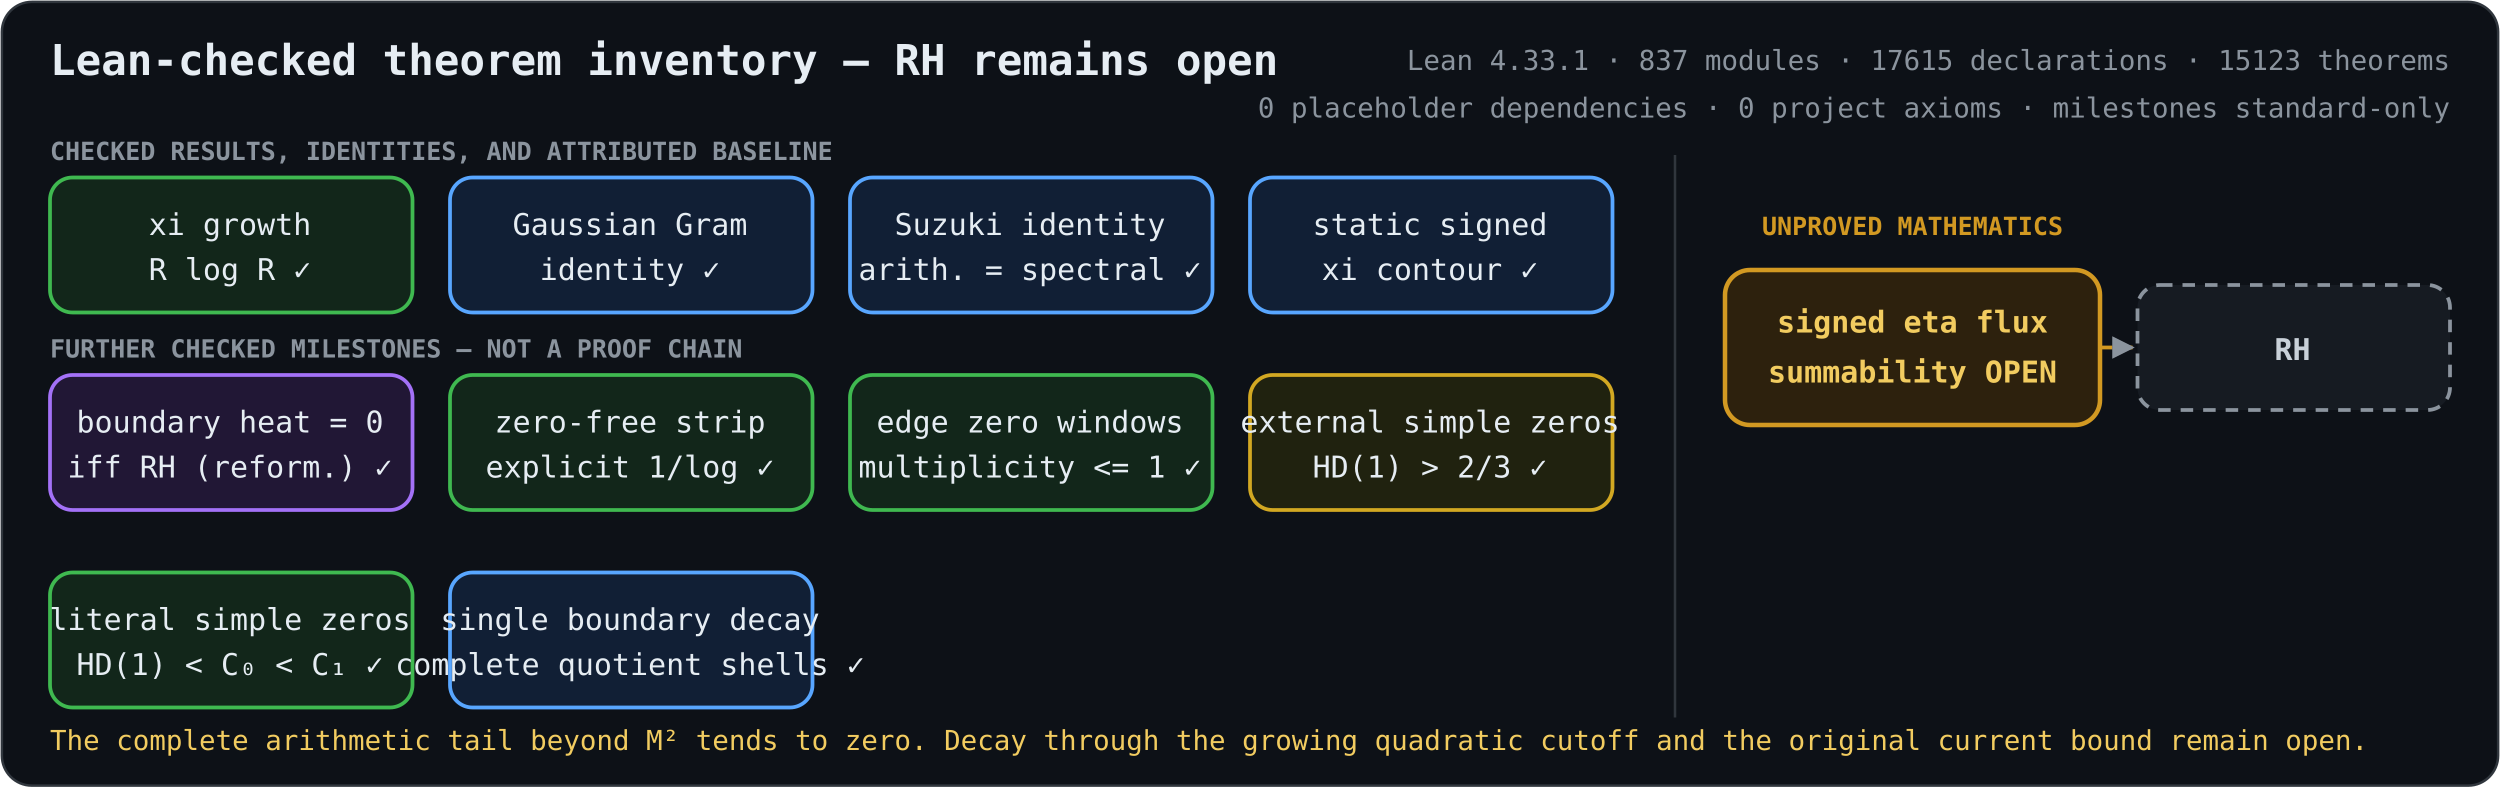
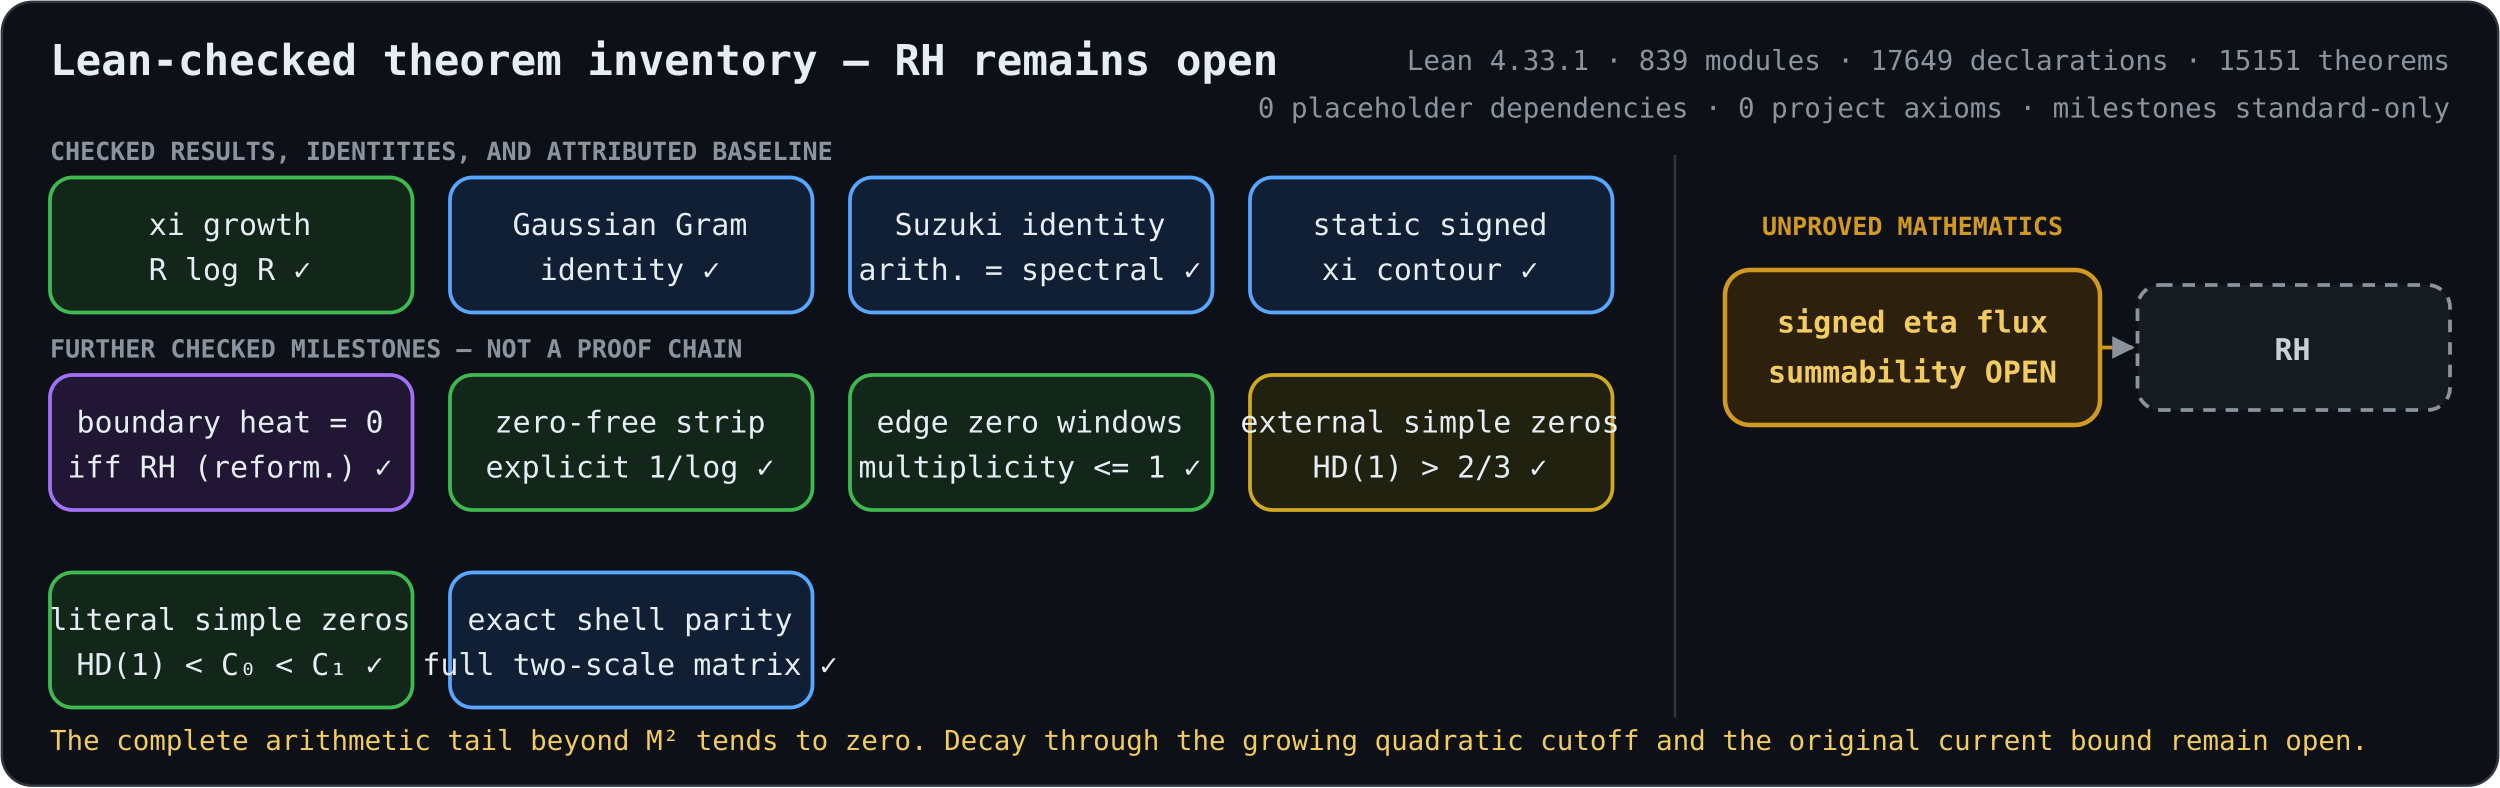
<svg xmlns="http://www.w3.org/2000/svg" role="img" aria-labelledby="title description" viewBox="0 0 1000 315">
  <defs>
    <marker id="arrow" viewBox="0 0 10 10" refX="9" refY="5" markerWidth="6" markerHeight="6" orient="auto-start-reverse">
      <path d="M 0 0 L 10 5 L 0 10 z" fill="#8b949e" />
    </marker>
    <style>
      .bg { fill: #0d1117; stroke: #30363d; }
      text { fill: #e6edf3; font-family: ui-monospace, SFMono-Regular, Menlo, Consolas, monospace; font-size: 12px; text-anchor: middle; }
      .heading { font-size: 17px; font-weight: 700; text-anchor: start; }
      .metrics { fill: #8b949e; font-size: 11px; text-anchor: end; }
      .proved rect { fill: #12261a; stroke: #3fb950; stroke-width: 1.5; }
      .proved.equivalence rect { fill: #211735; stroke: #a371f7; }
      .proved.bridge rect { fill: #111f35; stroke: #58a6ff; }
      .proved.external rect { fill: #20220f; stroke: #d2a822; }
      .open rect { fill: #2d210d; stroke: #d29922; stroke-width: 1.8; }
      .goal rect { fill: #161b22; stroke: #8b949e; stroke-width: 1.5; stroke-dasharray: 5 4; }
      .open text { fill: #f2cc60; font-weight: 700; }
      .goal text { fill: #c9d1d9; font-weight: 700; }
      .open-edge { fill: none; stroke: #d29922; stroke-width: 1.5; stroke-dasharray: 5 4; marker-end: url(#arrow); }
      .section { fill: #8b949e; font-size: 10px; font-weight: 700; text-anchor: start; }
      .gap-label { fill: #d29922; font-size: 10px; font-weight: 700; }
      .frontier { fill: #f2cc60; font-size: 11px; text-anchor: start; }
    </style>
  </defs>
  <rect class="bg" x="0.75" y="0.75" width="998.5" height="313.5" rx="12" />
  <text class="heading" x="20" y="30">Lean-checked theorem inventory — RH remains open</text>
-   <text class="metrics" x="980" y="28">Lean 4.33.1 · 837 modules · 17615 declarations · 15123 theorems</text>
+   <text class="metrics" x="980" y="28">Lean 4.33.1 · 839 modules · 17649 declarations · 15151 theorems</text>
  <text class="metrics" x="980" y="47">0 placeholder dependencies · 0 project axioms · milestones standard-only</text>
  <text class="section" x="20" y="64">CHECKED RESULTS, IDENTITIES, AND ATTRIBUTED BASELINE</text>
  <text class="section" x="20" y="143">FURTHER CHECKED MILESTONES — NOT A PROOF CHAIN</text>
  <line x1="670" y1="62" x2="670" y2="287" stroke="#30363d" />
  <text class="gap-label" x="765" y="94">UNPROVED MATHEMATICS</text>
  <path class="open-edge" d="M840 139 H853" />
  <g class="proved unconditional">
    <rect x="20" y="71" width="145" height="54" rx="9" />
    <text x="92" y="94">xi growth</text>
    <text x="92" y="112">R log R  ✓</text>
  </g>
  <g class="proved bridge">
    <rect x="180" y="71" width="145" height="54" rx="9" />
    <text x="252" y="94">Gaussian Gram</text>
    <text x="252" y="112">identity  ✓</text>
  </g>
  <g class="proved bridge">
    <rect x="340" y="71" width="145" height="54" rx="9" />
    <text x="412" y="94">Suzuki identity</text>
    <text x="412" y="112">arith. = spectral  ✓</text>
  </g>
  <g class="proved bridge">
    <rect x="500" y="71" width="145" height="54" rx="9" />
    <text x="572" y="94">static signed</text>
    <text x="572" y="112">xi contour  ✓</text>
  </g>
  <g class="proved equivalence">
    <rect x="20" y="150" width="145" height="54" rx="9" />
    <text x="92" y="173">boundary heat = 0</text>
    <text x="92" y="191">iff RH (reform.)  ✓</text>
  </g>
  <g class="proved unconditional">
    <rect x="180" y="150" width="145" height="54" rx="9" />
    <text x="252" y="173">zero-free strip</text>
    <text x="252" y="191">explicit 1/log  ✓</text>
  </g>
  <g class="proved unconditional">
    <rect x="340" y="150" width="145" height="54" rx="9" />
    <text x="412" y="173">edge zero windows</text>
    <text x="412" y="191">multiplicity &lt;= 1  ✓</text>
  </g>
  <g class="proved external">
    <rect x="500" y="150" width="145" height="54" rx="9" />
    <text x="572" y="173">external simple zeros</text>
    <text x="572" y="191">HD(1) &gt; 2/3  ✓</text>
  </g>
  <g class="proved unconditional">
    <rect x="20" y="229" width="145" height="54" rx="9" />
    <text x="92" y="252">literal simple zeros</text>
    <text x="92" y="270">HD(1) &lt; C₀ &lt; C₁  ✓</text>
  </g>
  <g class="proved bridge">
    <rect x="180" y="229" width="145" height="54" rx="9" />
-     <text x="252" y="252">single boundary decay</text>
-     <text x="252" y="270">complete quotient shells  ✓</text>
+     <text x="252" y="252">exact shell parity</text>
+     <text x="252" y="270">full two-scale matrix  ✓</text>
  </g>
  <g class="open">
    <rect x="690" y="108" width="150" height="62" rx="10" />
    <text x="765" y="133">signed eta flux</text>
    <text x="765" y="153">summability OPEN</text>
  </g>
  <g class="goal">
    <rect x="855" y="114" width="125" height="50" rx="9" />
    <text x="917" y="144">RH</text>
  </g>
  <text class="frontier" x="20" y="300">The complete arithmetic tail beyond M² tends to zero. Decay through the growing quadratic cutoff and the original current bound remain open.</text>
</svg>
